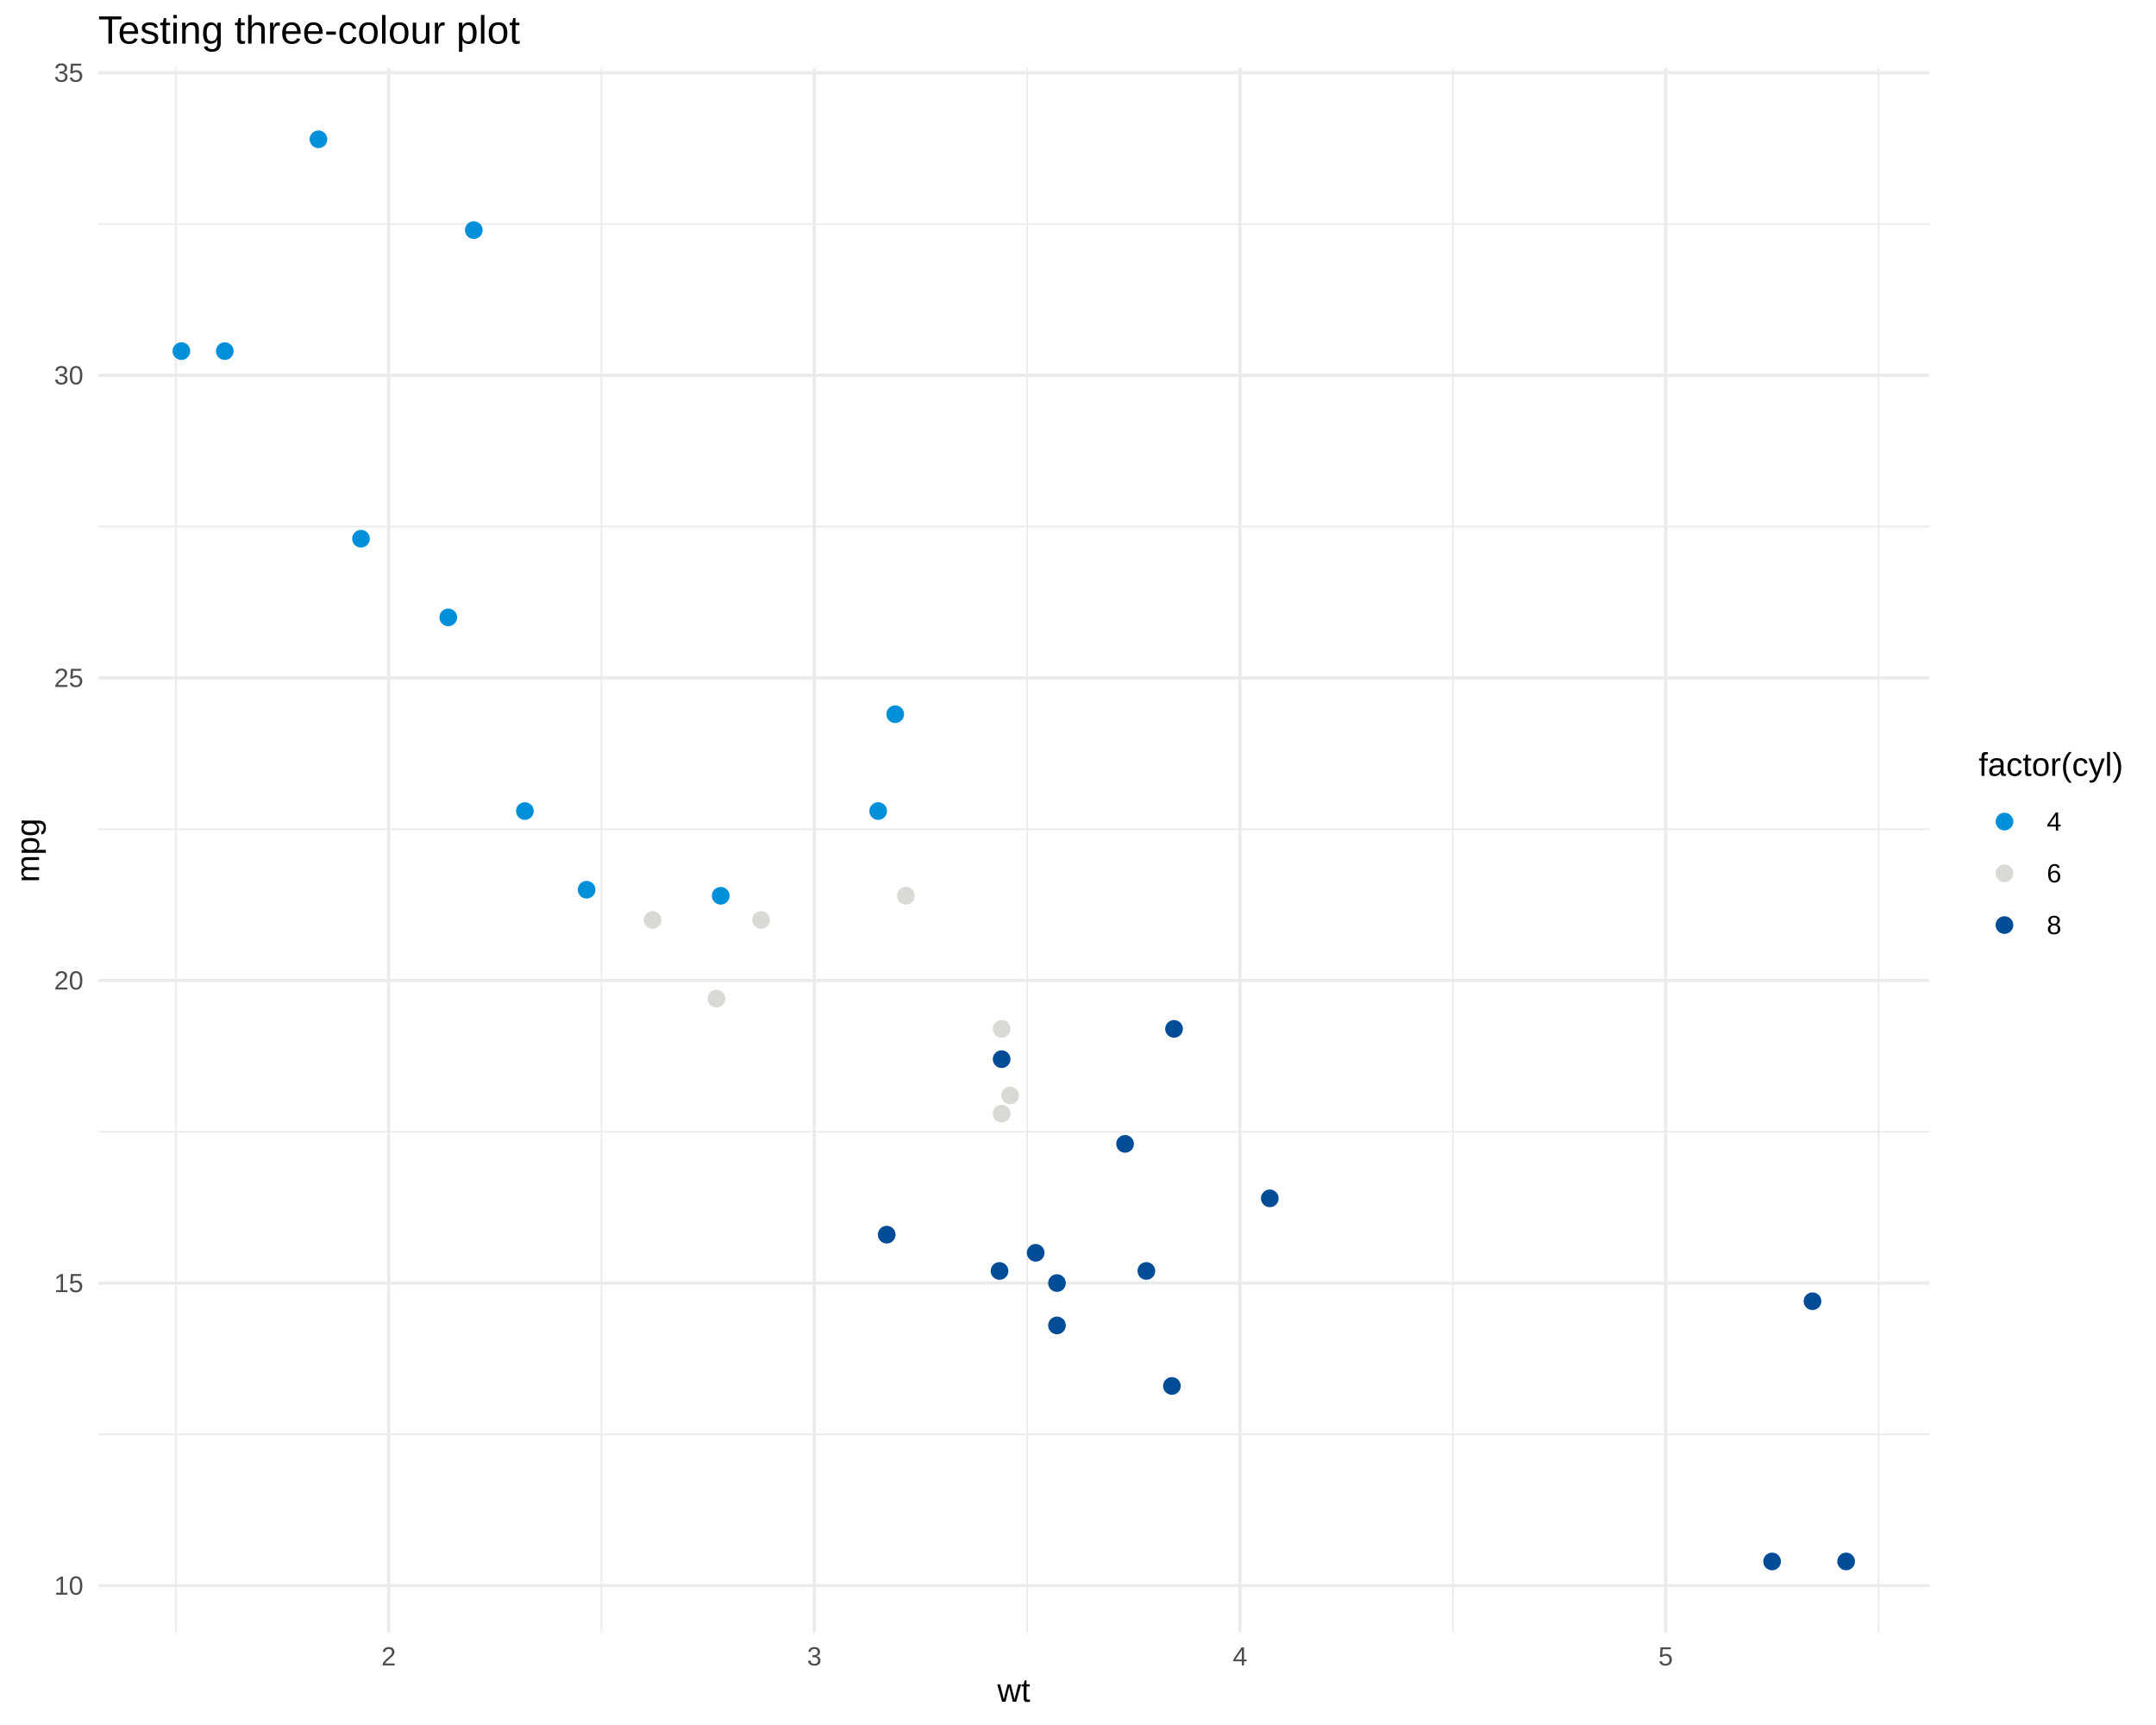
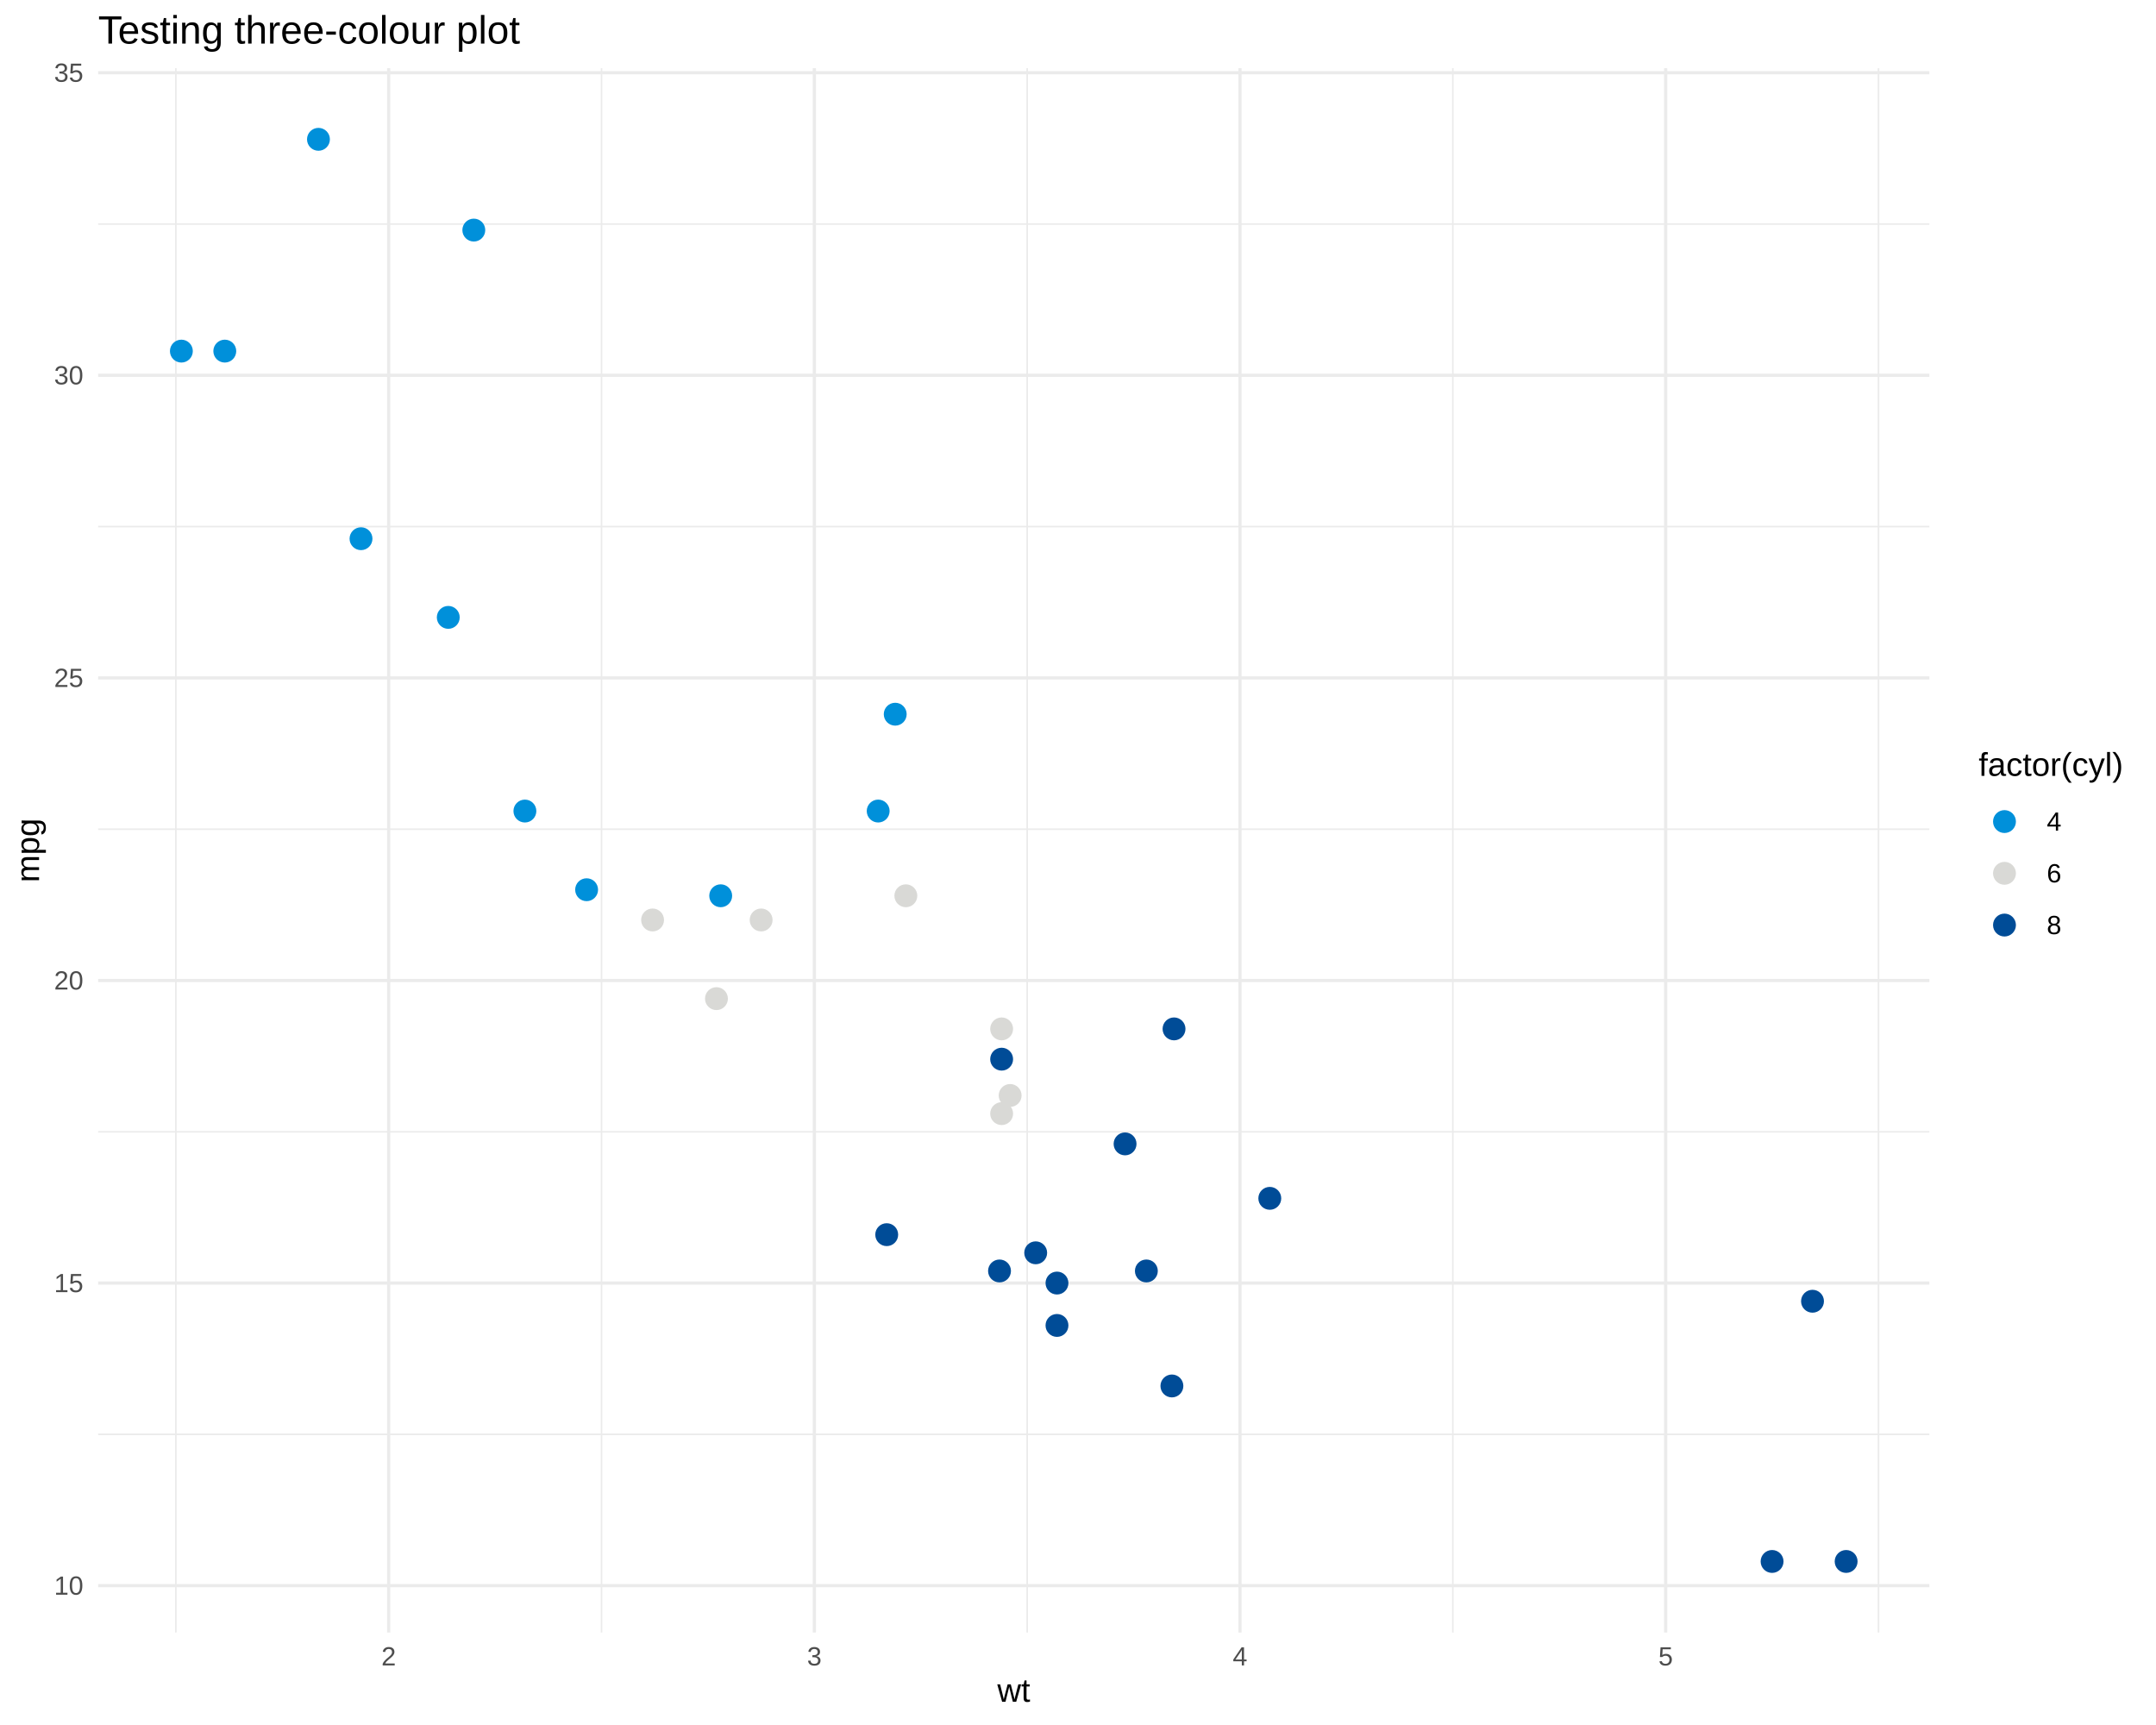
<svg xmlns="http://www.w3.org/2000/svg" viewBox="0 0 720.00 576.00">
  <defs>
    <style type="text/css">
    line, polyline, polygon, path, rect, circle {
      fill: none;
      stroke: #000000;
      stroke-linecap: round;
      stroke-linejoin: round;
      stroke-miterlimit: 10.00;
    }
  </style>
  </defs>
  <rect width="100%" height="100%" style="stroke: none; fill: #FFFFFF;" />
  <defs>
    <clipPath id="cpMzIuNzh8NjQ0LjMyfDU0NS4xM3wyMi43Nw==">
      <rect x="32.78" y="22.77" width="611.55" height="522.36" />
    </clipPath>
  </defs>
  <polyline points="32.78,478.95 644.32,478.95 " style="stroke-width: 0.53; stroke: #EBEBEB; stroke-linecap: butt;" clip-path="url(#cpMzIuNzh8NjQ0LjMyfDU0NS4xM3wyMi43Nw==)" />
  <polyline points="32.78,377.92 644.32,377.92 " style="stroke-width: 0.53; stroke: #EBEBEB; stroke-linecap: butt;" clip-path="url(#cpMzIuNzh8NjQ0LjMyfDU0NS4xM3wyMi43Nw==)" />
  <polyline points="32.78,276.88 644.32,276.88 " style="stroke-width: 0.53; stroke: #EBEBEB; stroke-linecap: butt;" clip-path="url(#cpMzIuNzh8NjQ0LjMyfDU0NS4xM3wyMi43Nw==)" />
  <polyline points="32.78,175.84 644.32,175.84 " style="stroke-width: 0.53; stroke: #EBEBEB; stroke-linecap: butt;" clip-path="url(#cpMzIuNzh8NjQ0LjMyfDU0NS4xM3wyMi43Nw==)" />
  <polyline points="32.78,74.81 644.32,74.81 " style="stroke-width: 0.53; stroke: #EBEBEB; stroke-linecap: butt;" clip-path="url(#cpMzIuNzh8NjQ0LjMyfDU0NS4xM3wyMi43Nw==)" />
  <polyline points="58.73,545.13 58.73,22.77 " style="stroke-width: 0.53; stroke: #EBEBEB; stroke-linecap: butt;" clip-path="url(#cpMzIuNzh8NjQ0LjMyfDU0NS4xM3wyMi43Nw==)" />
  <polyline points="200.88,545.13 200.88,22.77 " style="stroke-width: 0.53; stroke: #EBEBEB; stroke-linecap: butt;" clip-path="url(#cpMzIuNzh8NjQ0LjMyfDU0NS4xM3wyMi43Nw==)" />
  <polyline points="343.03,545.13 343.03,22.77 " style="stroke-width: 0.53; stroke: #EBEBEB; stroke-linecap: butt;" clip-path="url(#cpMzIuNzh8NjQ0LjMyfDU0NS4xM3wyMi43Nw==)" />
  <polyline points="485.18,545.13 485.18,22.77 " style="stroke-width: 0.53; stroke: #EBEBEB; stroke-linecap: butt;" clip-path="url(#cpMzIuNzh8NjQ0LjMyfDU0NS4xM3wyMi43Nw==)" />
  <polyline points="627.33,545.13 627.33,22.77 " style="stroke-width: 0.53; stroke: #EBEBEB; stroke-linecap: butt;" clip-path="url(#cpMzIuNzh8NjQ0LjMyfDU0NS4xM3wyMi43Nw==)" />
  <polyline points="32.78,529.47 644.32,529.47 " style="stroke-width: 1.07; stroke: #EBEBEB; stroke-linecap: butt;" clip-path="url(#cpMzIuNzh8NjQ0LjMyfDU0NS4xM3wyMi43Nw==)" />
  <polyline points="32.78,428.43 644.32,428.43 " style="stroke-width: 1.07; stroke: #EBEBEB; stroke-linecap: butt;" clip-path="url(#cpMzIuNzh8NjQ0LjMyfDU0NS4xM3wyMi43Nw==)" />
  <polyline points="32.78,327.40 644.32,327.40 " style="stroke-width: 1.07; stroke: #EBEBEB; stroke-linecap: butt;" clip-path="url(#cpMzIuNzh8NjQ0LjMyfDU0NS4xM3wyMi43Nw==)" />
  <polyline points="32.78,226.36 644.32,226.36 " style="stroke-width: 1.07; stroke: #EBEBEB; stroke-linecap: butt;" clip-path="url(#cpMzIuNzh8NjQ0LjMyfDU0NS4xM3wyMi43Nw==)" />
  <polyline points="32.78,125.32 644.32,125.32 " style="stroke-width: 1.07; stroke: #EBEBEB; stroke-linecap: butt;" clip-path="url(#cpMzIuNzh8NjQ0LjMyfDU0NS4xM3wyMi43Nw==)" />
  <polyline points="32.78,24.29 644.32,24.29 " style="stroke-width: 1.07; stroke: #EBEBEB; stroke-linecap: butt;" clip-path="url(#cpMzIuNzh8NjQ0LjMyfDU0NS4xM3wyMi43Nw==)" />
  <polyline points="129.80,545.13 129.80,22.77 " style="stroke-width: 1.07; stroke: #EBEBEB; stroke-linecap: butt;" clip-path="url(#cpMzIuNzh8NjQ0LjMyfDU0NS4xM3wyMi43Nw==)" />
  <polyline points="271.95,545.13 271.95,22.77 " style="stroke-width: 1.07; stroke: #EBEBEB; stroke-linecap: butt;" clip-path="url(#cpMzIuNzh8NjQ0LjMyfDU0NS4xM3wyMi43Nw==)" />
  <polyline points="414.10,545.13 414.10,22.77 " style="stroke-width: 1.07; stroke: #EBEBEB; stroke-linecap: butt;" clip-path="url(#cpMzIuNzh8NjQ0LjMyfDU0NS4xM3wyMi43Nw==)" />
  <polyline points="556.25,545.13 556.25,22.77 " style="stroke-width: 1.07; stroke: #EBEBEB; stroke-linecap: butt;" clip-path="url(#cpMzIuNzh8NjQ0LjMyfDU0NS4xM3wyMi43Nw==)" />
-   <circle cx="217.93" cy="307.19" r="1.95pt" style="stroke-width: 0.71; stroke: #D9D9D6; fill: #D9D9D6;" clip-path="url(#cpMzIuNzh8NjQ0LjMyfDU0NS4xM3wyMi43Nw==)" />
-   <circle cx="254.18" cy="307.19" r="1.95pt" style="stroke-width: 0.71; stroke: #D9D9D6; fill: #D9D9D6;" clip-path="url(#cpMzIuNzh8NjQ0LjMyfDU0NS4xM3wyMi43Nw==)" />
-   <circle cx="175.29" cy="270.82" r="1.95pt" style="stroke-width: 0.71; stroke: #0090DA; fill: #0090DA;" clip-path="url(#cpMzIuNzh8NjQ0LjMyfDU0NS4xM3wyMi43Nw==)" />
-   <circle cx="302.51" cy="299.11" r="1.95pt" style="stroke-width: 0.71; stroke: #D9D9D6; fill: #D9D9D6;" clip-path="url(#cpMzIuNzh8NjQ0LjMyfDU0NS4xM3wyMi43Nw==)" />
-   <circle cx="334.50" cy="353.67" r="1.95pt" style="stroke-width: 0.71; stroke: #004C97; fill: #004C97;" clip-path="url(#cpMzIuNzh8NjQ0LjMyfDU0NS4xM3wyMi43Nw==)" />
-   <circle cx="337.34" cy="365.79" r="1.95pt" style="stroke-width: 0.71; stroke: #D9D9D6; fill: #D9D9D6;" clip-path="url(#cpMzIuNzh8NjQ0LjMyfDU0NS4xM3wyMi43Nw==)" />
-   <circle cx="352.98" cy="442.58" r="1.95pt" style="stroke-width: 0.71; stroke: #004C97; fill: #004C97;" clip-path="url(#cpMzIuNzh8NjQ0LjMyfDU0NS4xM3wyMi43Nw==)" />
-   <circle cx="298.96" cy="238.48" r="1.95pt" style="stroke-width: 0.71; stroke: #0090DA; fill: #0090DA;" clip-path="url(#cpMzIuNzh8NjQ0LjMyfDU0NS4xM3wyMi43Nw==)" />
-   <circle cx="293.27" cy="270.82" r="1.95pt" style="stroke-width: 0.71; stroke: #0090DA; fill: #0090DA;" clip-path="url(#cpMzIuNzh8NjQ0LjMyfDU0NS4xM3wyMi43Nw==)" />
-   <circle cx="334.50" cy="343.56" r="1.95pt" style="stroke-width: 0.71; stroke: #D9D9D6; fill: #D9D9D6;" clip-path="url(#cpMzIuNzh8NjQ0LjMyfDU0NS4xM3wyMi43Nw==)" />
-   <circle cx="334.50" cy="371.85" r="1.95pt" style="stroke-width: 0.71; stroke: #D9D9D6; fill: #D9D9D6;" clip-path="url(#cpMzIuNzh8NjQ0LjMyfDU0NS4xM3wyMi43Nw==)" />
-   <circle cx="424.05" cy="400.14" r="1.95pt" style="stroke-width: 0.71; stroke: #004C97; fill: #004C97;" clip-path="url(#cpMzIuNzh8NjQ0LjMyfDU0NS4xM3wyMi43Nw==)" />
-   <circle cx="375.72" cy="381.96" r="1.95pt" style="stroke-width: 0.71; stroke: #004C97; fill: #004C97;" clip-path="url(#cpMzIuNzh8NjQ0LjMyfDU0NS4xM3wyMi43Nw==)" />
-   <circle cx="382.83" cy="424.39" r="1.95pt" style="stroke-width: 0.71; stroke: #004C97; fill: #004C97;" clip-path="url(#cpMzIuNzh8NjQ0LjMyfDU0NS4xM3wyMi43Nw==)" />
-   <circle cx="591.79" cy="521.39" r="1.95pt" style="stroke-width: 0.71; stroke: #004C97; fill: #004C97;" clip-path="url(#cpMzIuNzh8NjQ0LjMyfDU0NS4xM3wyMi43Nw==)" />
-   <circle cx="616.52" cy="521.39" r="1.95pt" style="stroke-width: 0.71; stroke: #004C97; fill: #004C97;" clip-path="url(#cpMzIuNzh8NjQ0LjMyfDU0NS4xM3wyMi43Nw==)" />
-   <circle cx="605.29" cy="434.50" r="1.95pt" style="stroke-width: 0.71; stroke: #004C97; fill: #004C97;" clip-path="url(#cpMzIuNzh8NjQ0LjMyfDU0NS4xM3wyMi43Nw==)" />
-   <circle cx="158.23" cy="76.83" r="1.95pt" style="stroke-width: 0.71; stroke: #0090DA; fill: #0090DA;" clip-path="url(#cpMzIuNzh8NjQ0LjMyfDU0NS4xM3wyMi43Nw==)" />
-   <circle cx="75.07" cy="117.24" r="1.95pt" style="stroke-width: 0.71; stroke: #0090DA; fill: #0090DA;" clip-path="url(#cpMzIuNzh8NjQ0LjMyfDU0NS4xM3wyMi43Nw==)" />
-   <circle cx="106.35" cy="46.52" r="1.95pt" style="stroke-width: 0.71; stroke: #0090DA; fill: #0090DA;" clip-path="url(#cpMzIuNzh8NjQ0LjMyfDU0NS4xM3wyMi43Nw==)" />
-   <circle cx="195.90" cy="297.09" r="1.95pt" style="stroke-width: 0.71; stroke: #0090DA; fill: #0090DA;" clip-path="url(#cpMzIuNzh8NjQ0LjMyfDU0NS4xM3wyMi43Nw==)" />
-   <circle cx="345.87" cy="418.33" r="1.95pt" style="stroke-width: 0.71; stroke: #004C97; fill: #004C97;" clip-path="url(#cpMzIuNzh8NjQ0LjMyfDU0NS4xM3wyMi43Nw==)" />
-   <circle cx="333.79" cy="424.39" r="1.95pt" style="stroke-width: 0.71; stroke: #004C97; fill: #004C97;" clip-path="url(#cpMzIuNzh8NjQ0LjMyfDU0NS4xM3wyMi43Nw==)" />
-   <circle cx="391.36" cy="462.79" r="1.95pt" style="stroke-width: 0.71; stroke: #004C97; fill: #004C97;" clip-path="url(#cpMzIuNzh8NjQ0LjMyfDU0NS4xM3wyMi43Nw==)" />
-   <circle cx="392.07" cy="343.56" r="1.95pt" style="stroke-width: 0.71; stroke: #004C97; fill: #004C97;" clip-path="url(#cpMzIuNzh8NjQ0LjMyfDU0NS4xM3wyMi43Nw==)" />
-   <circle cx="120.56" cy="179.88" r="1.95pt" style="stroke-width: 0.71; stroke: #0090DA; fill: #0090DA;" clip-path="url(#cpMzIuNzh8NjQ0LjMyfDU0NS4xM3wyMi43Nw==)" />
-   <circle cx="149.70" cy="206.15" r="1.95pt" style="stroke-width: 0.71; stroke: #0090DA; fill: #0090DA;" clip-path="url(#cpMzIuNzh8NjQ0LjMyfDU0NS4xM3wyMi43Nw==)" />
-   <circle cx="60.57" cy="117.24" r="1.95pt" style="stroke-width: 0.71; stroke: #0090DA; fill: #0090DA;" clip-path="url(#cpMzIuNzh8NjQ0LjMyfDU0NS4xM3wyMi43Nw==)" />
-   <circle cx="296.12" cy="412.27" r="1.95pt" style="stroke-width: 0.71; stroke: #004C97; fill: #004C97;" clip-path="url(#cpMzIuNzh8NjQ0LjMyfDU0NS4xM3wyMi43Nw==)" />
-   <circle cx="239.26" cy="333.46" r="1.95pt" style="stroke-width: 0.71; stroke: #D9D9D6; fill: #D9D9D6;" clip-path="url(#cpMzIuNzh8NjQ0LjMyfDU0NS4xM3wyMi43Nw==)" />
-   <circle cx="352.98" cy="428.43" r="1.95pt" style="stroke-width: 0.71; stroke: #004C97; fill: #004C97;" clip-path="url(#cpMzIuNzh8NjQ0LjMyfDU0NS4xM3wyMi43Nw==)" />
-   <circle cx="240.68" cy="299.11" r="1.95pt" style="stroke-width: 0.71; stroke: #0090DA; fill: #0090DA;" clip-path="url(#cpMzIuNzh8NjQ0LjMyfDU0NS4xM3wyMi43Nw==)" />
+   <circle cx="217.93" cy="307.19" r="2.60pt" style="stroke-width: 0.71; stroke: #D9D9D6; fill: #D9D9D6;" clip-path="url(#cpMzIuNzh8NjQ0LjMyfDU0NS4xM3wyMi43Nw==)" />
+   <circle cx="254.18" cy="307.19" r="2.60pt" style="stroke-width: 0.71; stroke: #D9D9D6; fill: #D9D9D6;" clip-path="url(#cpMzIuNzh8NjQ0LjMyfDU0NS4xM3wyMi43Nw==)" />
+   <circle cx="175.29" cy="270.82" r="2.60pt" style="stroke-width: 0.71; stroke: #0090DA; fill: #0090DA;" clip-path="url(#cpMzIuNzh8NjQ0LjMyfDU0NS4xM3wyMi43Nw==)" />
+   <circle cx="302.51" cy="299.11" r="2.60pt" style="stroke-width: 0.71; stroke: #D9D9D6; fill: #D9D9D6;" clip-path="url(#cpMzIuNzh8NjQ0LjMyfDU0NS4xM3wyMi43Nw==)" />
+   <circle cx="334.50" cy="353.67" r="2.60pt" style="stroke-width: 0.71; stroke: #004C97; fill: #004C97;" clip-path="url(#cpMzIuNzh8NjQ0LjMyfDU0NS4xM3wyMi43Nw==)" />
+   <circle cx="337.34" cy="365.79" r="2.60pt" style="stroke-width: 0.71; stroke: #D9D9D6; fill: #D9D9D6;" clip-path="url(#cpMzIuNzh8NjQ0LjMyfDU0NS4xM3wyMi43Nw==)" />
+   <circle cx="352.98" cy="442.58" r="2.60pt" style="stroke-width: 0.71; stroke: #004C97; fill: #004C97;" clip-path="url(#cpMzIuNzh8NjQ0LjMyfDU0NS4xM3wyMi43Nw==)" />
+   <circle cx="298.96" cy="238.48" r="2.60pt" style="stroke-width: 0.71; stroke: #0090DA; fill: #0090DA;" clip-path="url(#cpMzIuNzh8NjQ0LjMyfDU0NS4xM3wyMi43Nw==)" />
+   <circle cx="293.27" cy="270.82" r="2.60pt" style="stroke-width: 0.71; stroke: #0090DA; fill: #0090DA;" clip-path="url(#cpMzIuNzh8NjQ0LjMyfDU0NS4xM3wyMi43Nw==)" />
+   <circle cx="334.50" cy="343.56" r="2.60pt" style="stroke-width: 0.71; stroke: #D9D9D6; fill: #D9D9D6;" clip-path="url(#cpMzIuNzh8NjQ0LjMyfDU0NS4xM3wyMi43Nw==)" />
+   <circle cx="334.50" cy="371.85" r="2.60pt" style="stroke-width: 0.71; stroke: #D9D9D6; fill: #D9D9D6;" clip-path="url(#cpMzIuNzh8NjQ0LjMyfDU0NS4xM3wyMi43Nw==)" />
+   <circle cx="424.05" cy="400.14" r="2.60pt" style="stroke-width: 0.71; stroke: #004C97; fill: #004C97;" clip-path="url(#cpMzIuNzh8NjQ0LjMyfDU0NS4xM3wyMi43Nw==)" />
+   <circle cx="375.72" cy="381.96" r="2.60pt" style="stroke-width: 0.71; stroke: #004C97; fill: #004C97;" clip-path="url(#cpMzIuNzh8NjQ0LjMyfDU0NS4xM3wyMi43Nw==)" />
+   <circle cx="382.83" cy="424.39" r="2.60pt" style="stroke-width: 0.71; stroke: #004C97; fill: #004C97;" clip-path="url(#cpMzIuNzh8NjQ0LjMyfDU0NS4xM3wyMi43Nw==)" />
+   <circle cx="591.79" cy="521.39" r="2.60pt" style="stroke-width: 0.71; stroke: #004C97; fill: #004C97;" clip-path="url(#cpMzIuNzh8NjQ0LjMyfDU0NS4xM3wyMi43Nw==)" />
+   <circle cx="616.52" cy="521.39" r="2.60pt" style="stroke-width: 0.71; stroke: #004C97; fill: #004C97;" clip-path="url(#cpMzIuNzh8NjQ0LjMyfDU0NS4xM3wyMi43Nw==)" />
+   <circle cx="605.29" cy="434.50" r="2.60pt" style="stroke-width: 0.71; stroke: #004C97; fill: #004C97;" clip-path="url(#cpMzIuNzh8NjQ0LjMyfDU0NS4xM3wyMi43Nw==)" />
+   <circle cx="158.23" cy="76.83" r="2.60pt" style="stroke-width: 0.71; stroke: #0090DA; fill: #0090DA;" clip-path="url(#cpMzIuNzh8NjQ0LjMyfDU0NS4xM3wyMi43Nw==)" />
+   <circle cx="75.07" cy="117.24" r="2.60pt" style="stroke-width: 0.71; stroke: #0090DA; fill: #0090DA;" clip-path="url(#cpMzIuNzh8NjQ0LjMyfDU0NS4xM3wyMi43Nw==)" />
+   <circle cx="106.35" cy="46.52" r="2.60pt" style="stroke-width: 0.71; stroke: #0090DA; fill: #0090DA;" clip-path="url(#cpMzIuNzh8NjQ0LjMyfDU0NS4xM3wyMi43Nw==)" />
+   <circle cx="195.90" cy="297.09" r="2.60pt" style="stroke-width: 0.71; stroke: #0090DA; fill: #0090DA;" clip-path="url(#cpMzIuNzh8NjQ0LjMyfDU0NS4xM3wyMi43Nw==)" />
+   <circle cx="345.87" cy="418.33" r="2.60pt" style="stroke-width: 0.71; stroke: #004C97; fill: #004C97;" clip-path="url(#cpMzIuNzh8NjQ0LjMyfDU0NS4xM3wyMi43Nw==)" />
+   <circle cx="333.79" cy="424.39" r="2.60pt" style="stroke-width: 0.71; stroke: #004C97; fill: #004C97;" clip-path="url(#cpMzIuNzh8NjQ0LjMyfDU0NS4xM3wyMi43Nw==)" />
+   <circle cx="391.36" cy="462.79" r="2.60pt" style="stroke-width: 0.71; stroke: #004C97; fill: #004C97;" clip-path="url(#cpMzIuNzh8NjQ0LjMyfDU0NS4xM3wyMi43Nw==)" />
+   <circle cx="392.07" cy="343.56" r="2.60pt" style="stroke-width: 0.71; stroke: #004C97; fill: #004C97;" clip-path="url(#cpMzIuNzh8NjQ0LjMyfDU0NS4xM3wyMi43Nw==)" />
+   <circle cx="120.56" cy="179.88" r="2.60pt" style="stroke-width: 0.71; stroke: #0090DA; fill: #0090DA;" clip-path="url(#cpMzIuNzh8NjQ0LjMyfDU0NS4xM3wyMi43Nw==)" />
+   <circle cx="149.70" cy="206.15" r="2.60pt" style="stroke-width: 0.71; stroke: #0090DA; fill: #0090DA;" clip-path="url(#cpMzIuNzh8NjQ0LjMyfDU0NS4xM3wyMi43Nw==)" />
+   <circle cx="60.57" cy="117.24" r="2.60pt" style="stroke-width: 0.71; stroke: #0090DA; fill: #0090DA;" clip-path="url(#cpMzIuNzh8NjQ0LjMyfDU0NS4xM3wyMi43Nw==)" />
+   <circle cx="296.12" cy="412.27" r="2.60pt" style="stroke-width: 0.71; stroke: #004C97; fill: #004C97;" clip-path="url(#cpMzIuNzh8NjQ0LjMyfDU0NS4xM3wyMi43Nw==)" />
+   <circle cx="239.26" cy="333.46" r="2.60pt" style="stroke-width: 0.71; stroke: #D9D9D6; fill: #D9D9D6;" clip-path="url(#cpMzIuNzh8NjQ0LjMyfDU0NS4xM3wyMi43Nw==)" />
+   <circle cx="352.98" cy="428.43" r="2.60pt" style="stroke-width: 0.71; stroke: #004C97; fill: #004C97;" clip-path="url(#cpMzIuNzh8NjQ0LjMyfDU0NS4xM3wyMi43Nw==)" />
+   <circle cx="240.68" cy="299.11" r="2.60pt" style="stroke-width: 0.71; stroke: #0090DA; fill: #0090DA;" clip-path="url(#cpMzIuNzh8NjQ0LjMyfDU0NS4xM3wyMi43Nw==)" />
  <defs>
    <clipPath id="cpMC4wMHw3MjAuMDB8NTc2LjAwfDAuMDA=">
      <rect x="0.00" y="0.00" width="720.00" height="576.00" />
    </clipPath>
  </defs>
  <g clip-path="url(#cpMC4wMHw3MjAuMDB8NTc2LjAwfDAuMDA=)">
    <text x="18.06" y="532.49" style="font-size: 8.80px; fill: #4D4D4D; font-family: Liberation Sans;" textLength="9.78px" lengthAdjust="spacingAndGlyphs">10</text>
  </g>
  <g clip-path="url(#cpMC4wMHw3MjAuMDB8NTc2LjAwfDAuMDA=)">
    <text x="18.06" y="431.46" style="font-size: 8.80px; fill: #4D4D4D; font-family: Liberation Sans;" textLength="9.78px" lengthAdjust="spacingAndGlyphs">15</text>
  </g>
  <g clip-path="url(#cpMC4wMHw3MjAuMDB8NTc2LjAwfDAuMDA=)">
    <text x="18.06" y="330.42" style="font-size: 8.80px; fill: #4D4D4D; font-family: Liberation Sans;" textLength="9.78px" lengthAdjust="spacingAndGlyphs">20</text>
  </g>
  <g clip-path="url(#cpMC4wMHw3MjAuMDB8NTc2LjAwfDAuMDA=)">
    <text x="18.06" y="229.38" style="font-size: 8.80px; fill: #4D4D4D; font-family: Liberation Sans;" textLength="9.78px" lengthAdjust="spacingAndGlyphs">25</text>
  </g>
  <g clip-path="url(#cpMC4wMHw3MjAuMDB8NTc2LjAwfDAuMDA=)">
    <text x="18.06" y="128.35" style="font-size: 8.80px; fill: #4D4D4D; font-family: Liberation Sans;" textLength="9.78px" lengthAdjust="spacingAndGlyphs">30</text>
  </g>
  <g clip-path="url(#cpMC4wMHw3MjAuMDB8NTc2LjAwfDAuMDA=)">
    <text x="18.06" y="27.31" style="font-size: 8.80px; fill: #4D4D4D; font-family: Liberation Sans;" textLength="9.78px" lengthAdjust="spacingAndGlyphs">35</text>
  </g>
  <g clip-path="url(#cpMC4wMHw3MjAuMDB8NTc2LjAwfDAuMDA=)">
    <text x="127.36" y="556.11" style="font-size: 8.80px; fill: #4D4D4D; font-family: Liberation Sans;" textLength="4.89px" lengthAdjust="spacingAndGlyphs">2</text>
  </g>
  <g clip-path="url(#cpMC4wMHw3MjAuMDB8NTc2LjAwfDAuMDA=)">
    <text x="269.51" y="556.11" style="font-size: 8.80px; fill: #4D4D4D; font-family: Liberation Sans;" textLength="4.89px" lengthAdjust="spacingAndGlyphs">3</text>
  </g>
  <g clip-path="url(#cpMC4wMHw3MjAuMDB8NTc2LjAwfDAuMDA=)">
    <text x="411.66" y="556.11" style="font-size: 8.80px; fill: #4D4D4D; font-family: Liberation Sans;" textLength="4.89px" lengthAdjust="spacingAndGlyphs">4</text>
  </g>
  <g clip-path="url(#cpMC4wMHw3MjAuMDB8NTc2LjAwfDAuMDA=)">
    <text x="553.81" y="556.11" style="font-size: 8.80px; fill: #4D4D4D; font-family: Liberation Sans;" textLength="4.89px" lengthAdjust="spacingAndGlyphs">5</text>
  </g>
  <g clip-path="url(#cpMC4wMHw3MjAuMDB8NTc2LjAwfDAuMDA=)">
    <text x="333.05" y="568.24" style="font-size: 11.00px; font-family: Liberation Sans;" textLength="11.00px" lengthAdjust="spacingAndGlyphs">wt</text>
  </g>
  <g clip-path="url(#cpMC4wMHw3MjAuMDB8NTc2LjAwfDAuMDA=)">
    <text transform="translate(13.04,294.65) rotate(-90)" style="font-size: 11.00px; font-family: Liberation Sans;" textLength="21.41px" lengthAdjust="spacingAndGlyphs">mpg</text>
  </g>
  <g clip-path="url(#cpMC4wMHw3MjAuMDB8NTc2LjAwfDAuMDA=)">
    <text x="660.76" y="259.07" style="font-size: 11.00px; font-family: Liberation Sans;" textLength="48.28px" lengthAdjust="spacingAndGlyphs">factor(cyl)</text>
  </g>
-   <circle cx="669.40" cy="274.33" r="1.95pt" style="stroke-width: 0.71; stroke: #0090DA; fill: #0090DA;" clip-path="url(#cpMC4wMHw3MjAuMDB8NTc2LjAwfDAuMDA=)" />
-   <circle cx="669.40" cy="291.61" r="1.95pt" style="stroke-width: 0.71; stroke: #D9D9D6; fill: #D9D9D6;" clip-path="url(#cpMC4wMHw3MjAuMDB8NTc2LjAwfDAuMDA=)" />
-   <circle cx="669.40" cy="308.89" r="1.95pt" style="stroke-width: 0.71; stroke: #004C97; fill: #004C97;" clip-path="url(#cpMC4wMHw3MjAuMDB8NTc2LjAwfDAuMDA=)" />
+   <circle cx="669.40" cy="274.33" r="2.60pt" style="stroke-width: 0.71; stroke: #0090DA; fill: #0090DA;" clip-path="url(#cpMC4wMHw3MjAuMDB8NTc2LjAwfDAuMDA=)" />
+   <circle cx="669.40" cy="291.61" r="2.60pt" style="stroke-width: 0.71; stroke: #D9D9D6; fill: #D9D9D6;" clip-path="url(#cpMC4wMHw3MjAuMDB8NTc2LjAwfDAuMDA=)" />
+   <circle cx="669.40" cy="308.89" r="2.60pt" style="stroke-width: 0.71; stroke: #004C97; fill: #004C97;" clip-path="url(#cpMC4wMHw3MjAuMDB8NTc2LjAwfDAuMDA=)" />
  <g clip-path="url(#cpMC4wMHw3MjAuMDB8NTc2LjAwfDAuMDA=)">
    <text x="683.52" y="277.36" style="font-size: 8.80px; font-family: Liberation Sans;" textLength="4.89px" lengthAdjust="spacingAndGlyphs">4</text>
  </g>
  <g clip-path="url(#cpMC4wMHw3MjAuMDB8NTc2LjAwfDAuMDA=)">
    <text x="683.52" y="294.64" style="font-size: 8.80px; font-family: Liberation Sans;" textLength="4.89px" lengthAdjust="spacingAndGlyphs">6</text>
  </g>
  <g clip-path="url(#cpMC4wMHw3MjAuMDB8NTc2LjAwfDAuMDA=)">
    <text x="683.52" y="311.92" style="font-size: 8.80px; font-family: Liberation Sans;" textLength="4.89px" lengthAdjust="spacingAndGlyphs">8</text>
  </g>
  <g clip-path="url(#cpMC4wMHw3MjAuMDB8NTc2LjAwfDAuMDA=)">
    <text x="32.78" y="14.56" style="font-size: 13.20px; font-family: Liberation Sans;" textLength="140.66px" lengthAdjust="spacingAndGlyphs">Testing three-colour plot</text>
  </g>
</svg>
